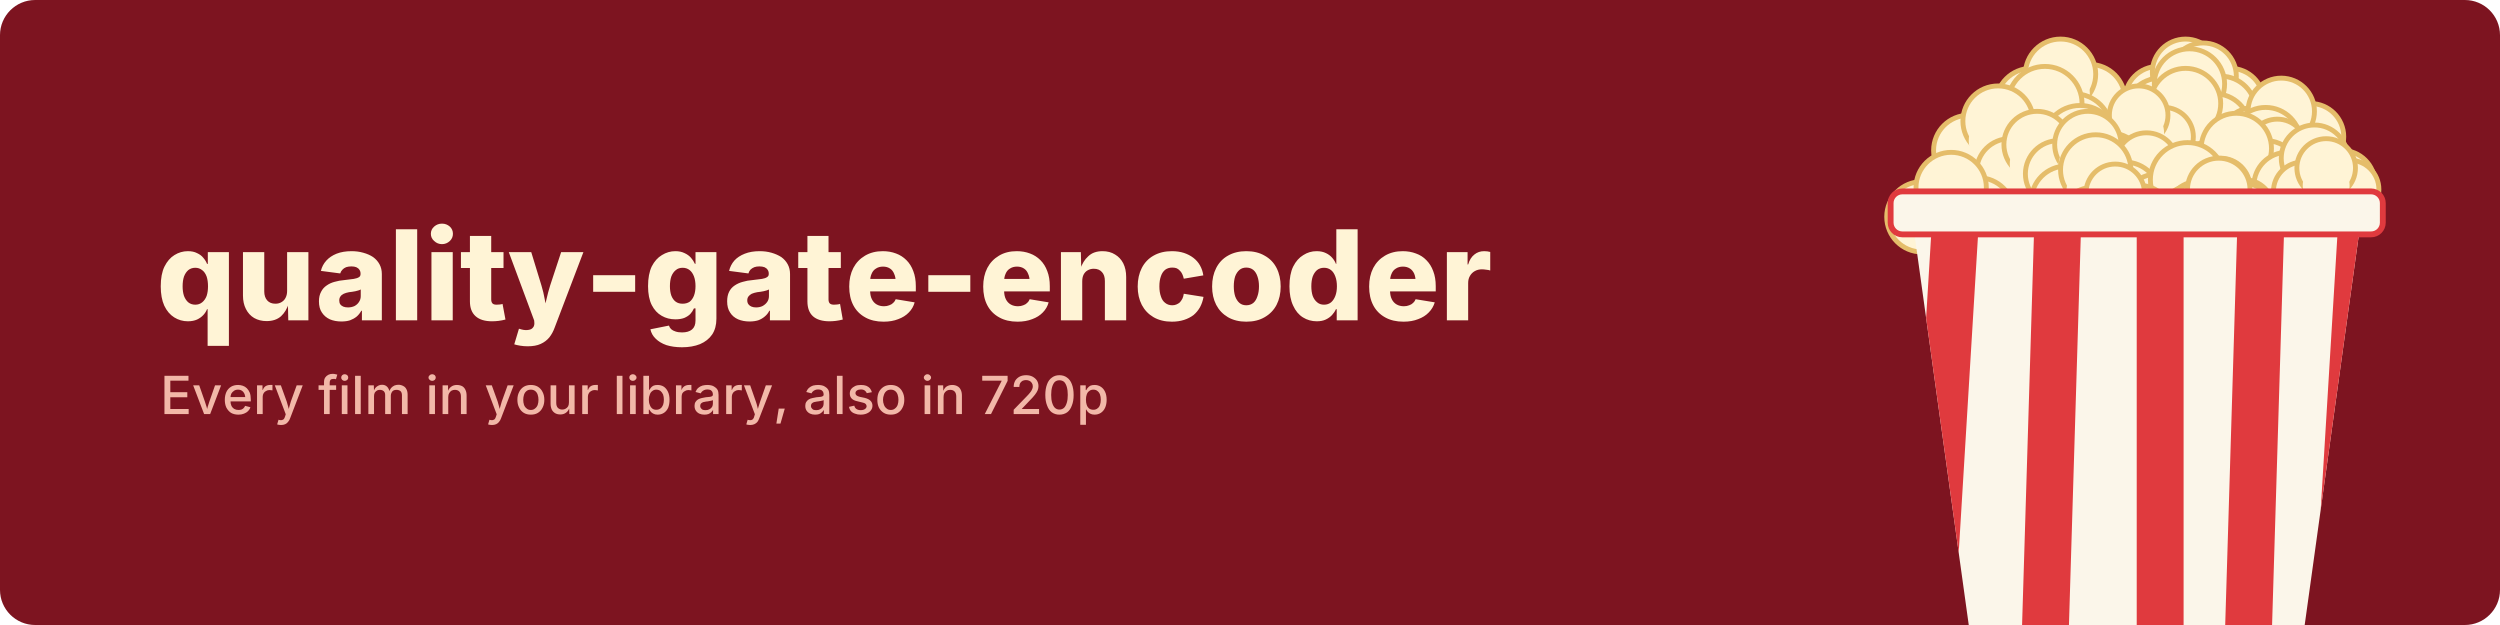
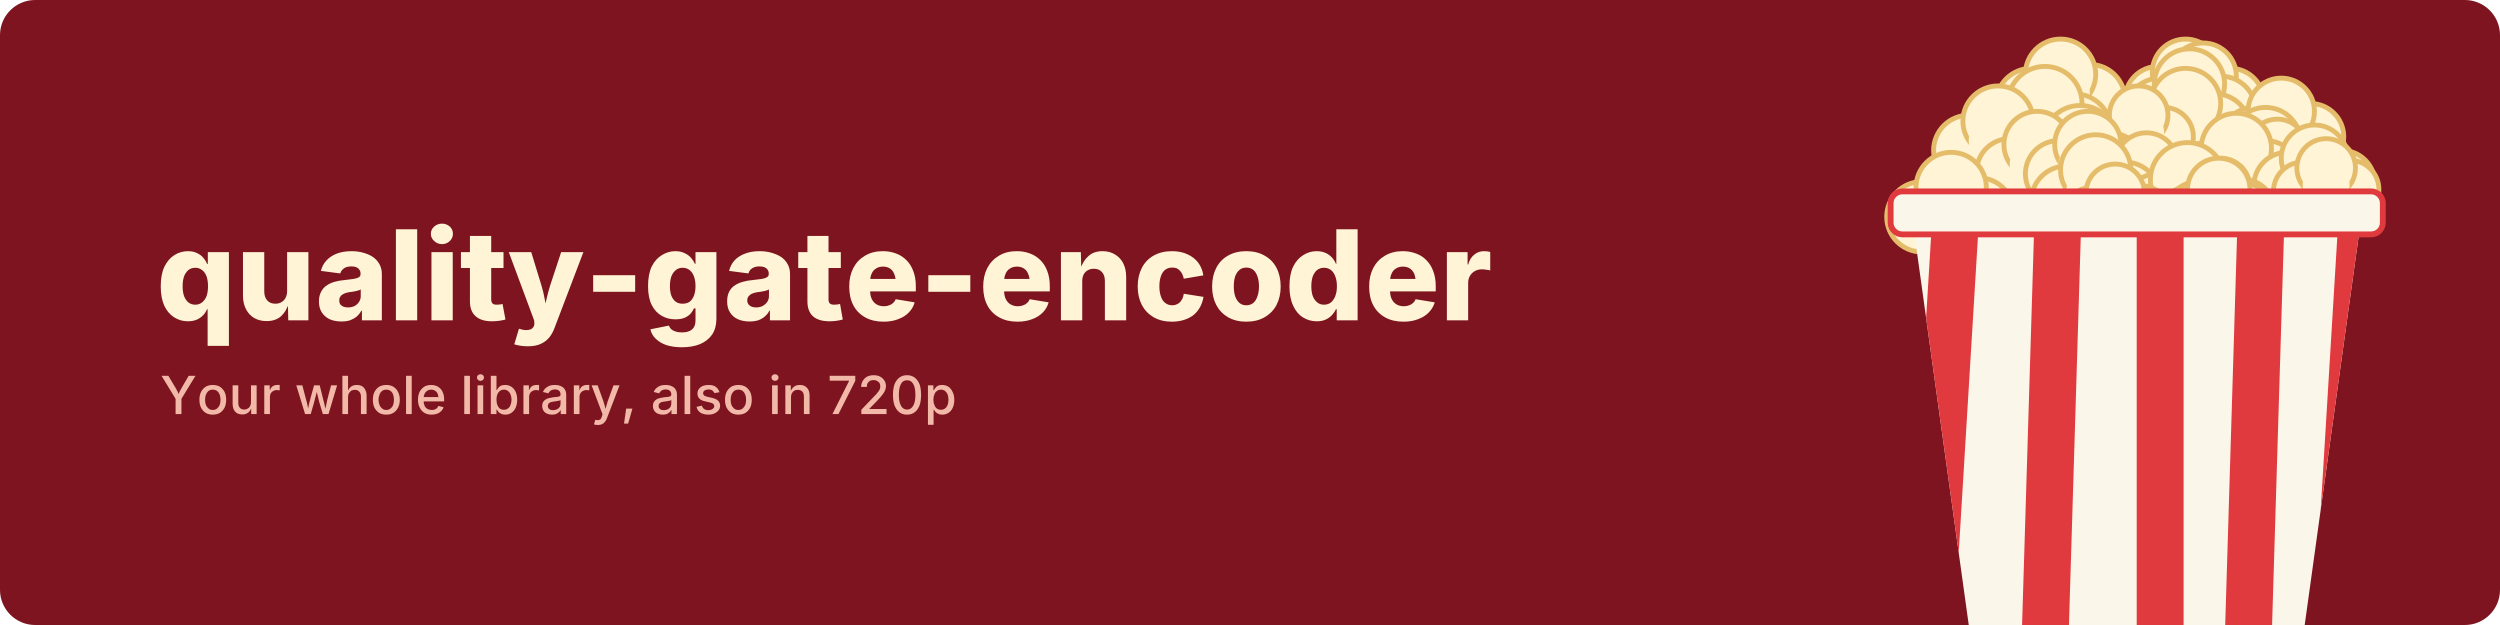
<svg xmlns="http://www.w3.org/2000/svg" viewBox="0 0 1280 320" width="1280" height="320" role="img">
  <rect width="1280" height="320" rx="18" fill="#7d1420" />
  <g fill="#fff4d6" stroke="#e5bd6a" stroke-width="2.5">
    <circle cx="1105" cy="51" r="17" />
    <circle cx="1133" cy="50" r="17" />
    <circle cx="1119" cy="37" r="17" />
  </g>
  <circle cx="1119" cy="47" r="14" fill="#fff4d6" />
  <g fill="#fff4d6" stroke="#e5bd6a" stroke-width="2.5">
    <circle cx="1040" cy="53" r="18" />
    <circle cx="1070" cy="51" r="18" />
    <circle cx="1055" cy="38" r="18" />
  </g>
  <circle cx="1055" cy="48" r="15" fill="#fff4d6" />
  <g fill="#fff4d6" stroke="#e5bd6a" stroke-width="2.5">
    <circle cx="1113" cy="53" r="17" />
    <circle cx="1142" cy="52" r="17" />
    <circle cx="1128" cy="39" r="17" />
  </g>
  <circle cx="1128" cy="49" r="14" fill="#fff4d6" />
  <g fill="#fff4d6" stroke="#e5bd6a" stroke-width="2.5">
    <circle cx="1106" cy="58" r="18" />
    <circle cx="1137" cy="57" r="18" />
    <circle cx="1121" cy="43" r="18" />
  </g>
  <circle cx="1121" cy="53" r="15" fill="#fff4d6" />
  <g fill="#fff4d6" stroke="#e5bd6a" stroke-width="2.5">
    <circle cx="1104" cy="68" r="18" />
    <circle cx="1134" cy="66" r="18" />
    <circle cx="1119" cy="53" r="18" />
  </g>
  <circle cx="1119" cy="63" r="15" fill="#fff4d6" />
  <g fill="#fff4d6" stroke="#e5bd6a" stroke-width="2.5">
    <circle cx="1031" cy="69" r="19" />
    <circle cx="1062" cy="67" r="19" />
    <circle cx="1047" cy="53" r="19" />
  </g>
  <circle cx="1047" cy="64" r="16" fill="#fff4d6" />
  <g fill="#fff4d6" stroke="#e5bd6a" stroke-width="2.5">
    <circle cx="1154" cy="72" r="17" />
    <circle cx="1183" cy="70" r="17" />
    <circle cx="1168" cy="57" r="17" />
  </g>
  <circle cx="1168" cy="68" r="14" fill="#fff4d6" />
  <g fill="#fff4d6" stroke="#e5bd6a" stroke-width="2.5">
    <circle cx="1083" cy="72" r="15" />
    <circle cx="1108" cy="70" r="15" />
    <circle cx="1095" cy="59" r="15" />
  </g>
  <circle cx="1095" cy="68" r="13" fill="#fff4d6" />
  <g fill="#fff4d6" stroke="#e5bd6a" stroke-width="2.5">
    <circle cx="1008" cy="77" r="18" />
    <circle cx="1038" cy="75" r="18" />
    <circle cx="1023" cy="62" r="18" />
  </g>
  <circle cx="1023" cy="72" r="15" fill="#fff4d6" />
  <g fill="#fff4d6" stroke="#e5bd6a" stroke-width="2.5">
    <circle cx="1049" cy="88" r="19" />
    <circle cx="1080" cy="87" r="19" />
    <circle cx="1065" cy="73" r="19" />
  </g>
  <circle cx="1065" cy="84" r="15" fill="#fff4d6" />
  <g fill="#fff4d6" stroke="#e5bd6a" stroke-width="2.5">
    <circle cx="1145" cy="88" r="18" />
    <circle cx="1175" cy="87" r="18" />
    <circle cx="1160" cy="73" r="18" />
  </g>
  <circle cx="1160" cy="84" r="15" fill="#fff4d6" />
  <g fill="#fff4d6" stroke="#e5bd6a" stroke-width="2.5">
    <circle cx="1029" cy="88" r="17" />
    <circle cx="1057" cy="87" r="17" />
    <circle cx="1043" cy="74" r="17" />
  </g>
  <circle cx="1043" cy="84" r="14" fill="#fff4d6" />
  <g fill="#fff4d6" stroke="#e5bd6a" stroke-width="2.5">
    <circle cx="1054" cy="89" r="17" />
    <circle cx="1083" cy="87" r="17" />
    <circle cx="1069" cy="74" r="17" />
  </g>
  <circle cx="1069" cy="85" r="15" fill="#fff4d6" />
  <g fill="#fff4d6" stroke="#e5bd6a" stroke-width="2.5">
    <circle cx="1153" cy="89" r="15" />
    <circle cx="1178" cy="88" r="15" />
    <circle cx="1166" cy="76" r="15" />
  </g>
  <circle cx="1166" cy="85" r="13" fill="#fff4d6" />
  <g fill="#fff4d6" stroke="#e5bd6a" stroke-width="2.5">
    <circle cx="1130" cy="91" r="18" />
    <circle cx="1160" cy="90" r="18" />
    <circle cx="1145" cy="76" r="18" />
  </g>
  <circle cx="1145" cy="87" r="15" fill="#fff4d6" />
  <g fill="#fff4d6" stroke="#e5bd6a" stroke-width="2.5">
    <circle cx="1171" cy="95" r="17" />
    <circle cx="1199" cy="94" r="17" />
    <circle cx="1185" cy="81" r="17" />
  </g>
  <circle cx="1185" cy="91" r="14" fill="#fff4d6" />
  <g fill="#fff4d6" stroke="#e5bd6a" stroke-width="2.5">
    <circle cx="1086" cy="97" r="16" />
    <circle cx="1112" cy="96" r="16" />
    <circle cx="1099" cy="84" r="16" />
  </g>
  <circle cx="1099" cy="93" r="13" fill="#fff4d6" />
  <g fill="#fff4d6" stroke="#e5bd6a" stroke-width="2.5">
    <circle cx="1179" cy="98" r="15" />
    <circle cx="1203" cy="97" r="15" />
    <circle cx="1191" cy="86" r="15" />
  </g>
  <circle cx="1191" cy="95" r="12" fill="#fff4d6" />
  <g fill="#fff4d6" stroke="#e5bd6a" stroke-width="2.5">
    <circle cx="1058" cy="103" r="18" />
    <circle cx="1088" cy="101" r="18" />
    <circle cx="1073" cy="87" r="18" />
  </g>
  <circle cx="1073" cy="98" r="15" fill="#fff4d6" />
  <g fill="#fff4d6" stroke="#e5bd6a" stroke-width="2.5">
    <circle cx="1105" cy="108" r="19" />
    <circle cx="1136" cy="106" r="19" />
    <circle cx="1120" cy="92" r="19" />
  </g>
  <circle cx="1120" cy="103" r="16" fill="#fff4d6" />
  <g fill="#fff4d6" stroke="#e5bd6a" stroke-width="2.5">
    <circle cx="1125" cy="108" r="15" />
    <circle cx="1149" cy="107" r="15" />
    <circle cx="1137" cy="96" r="15" />
  </g>
  <circle cx="1137" cy="104" r="12" fill="#fff4d6" />
  <g fill="#fff4d6" stroke="#e5bd6a" stroke-width="2.5">
    <circle cx="984" cy="111" r="18" />
    <circle cx="1013" cy="109" r="18" />
    <circle cx="999" cy="96" r="18" />
  </g>
  <circle cx="999" cy="106" r="15" fill="#fff4d6" />
  <g fill="#fff4d6" stroke="#e5bd6a" stroke-width="2.5">
    <circle cx="1122" cy="111" r="16" />
    <circle cx="1149" cy="110" r="16" />
    <circle cx="1136" cy="97" r="16" />
  </g>
  <circle cx="1136" cy="107" r="13" fill="#fff4d6" />
  <g fill="#fff4d6" stroke="#e5bd6a" stroke-width="2.5">
    <circle cx="1071" cy="111" r="15" />
    <circle cx="1096" cy="110" r="15" />
    <circle cx="1083" cy="99" r="15" />
  </g>
  <circle cx="1083" cy="107" r="13" fill="#fff4d6" />
  <clipPath id="bk">
    <path d="M978 104H1210L1180 320H1008z" />
  </clipPath>
  <g clip-path="url(#bk)">
    <rect x="960" y="100" width="270" height="230" fill="#fbf6ea" />
    <path fill="#e03a3e" d="M990 100h24l-14 230h-24z" />
    <path fill="#e03a3e" d="M1042 100h24l-7 230h-24z" />
    <path fill="#e03a3e" d="M1094 100h24l-0 230h-24z" />
    <path fill="#e03a3e" d="M1146 100h24l-7 230h-24z" />
    <path fill="#e03a3e" d="M1198 100h24l-14 230h-24z" />
  </g>
  <rect x="968" y="98" width="252" height="22" rx="6" fill="#fbf6ea" />
  <rect x="968" y="98" width="252" height="22" rx="6" fill="none" stroke="#e03a3e" stroke-width="3" />
  <path fill="#fff4d6" d="M117.2 177.1H106.3V158.3H106Q105.4 159.9 104.1 161.3Q102.8 162.7 100.9 163.6Q98.9 164.5 96.2 164.5Q92.4 164.5 89.2 162.5Q86 160.5 84.1 156.5Q82.3 152.5 82.3 146.6Q82.3 140.4 84.2 136.5Q86.2 132.5 89.3 130.6Q92.5 128.6 96.2 128.6Q99 128.6 100.9 129.6Q102.9 130.5 104.1 132Q105.4 133.5 106 135.1H106.4V129.1H117.2ZM100 156Q102 156 103.5 154.8Q105 153.6 105.8 151.5Q106.5 149.4 106.5 146.6Q106.5 143.7 105.8 141.6Q105 139.4 103.5 138.3Q102 137.1 100 137.1Q97.9 137.1 96.4 138.3Q95 139.5 94.2 141.6Q93.5 143.7 93.5 146.6Q93.5 149.4 94.2 151.5Q95 153.6 96.4 154.8Q97.9 156 100 156ZM136.5 164.4Q132.9 164.4 130.1 162.8Q127.4 161.2 125.9 158.2Q124.4 155.3 124.4 151.3V129.1H135.3V149.2Q135.3 152.1 136.8 153.8Q138.3 155.5 141 155.5Q142.8 155.5 144.1 154.7Q145.5 153.9 146.2 152.5Q147 151 147 149V129.1H157.9V164H147.6L147.4 155.2H147.9Q146.6 159.4 143.9 161.9Q141.1 164.4 136.5 164.4ZM174.8 164.6Q171.5 164.6 168.9 163.5Q166.3 162.3 164.8 160Q163.3 157.8 163.3 154.3Q163.3 151.4 164.4 149.4Q165.4 147.4 167.2 146.2Q169 144.9 171.3 144.3Q173.7 143.6 176.3 143.4Q179.3 143.1 181.1 142.8Q182.9 142.5 183.8 141.9Q184.6 141.4 184.6 140.3V140.1Q184.6 138.9 184 138.1Q183.5 137.3 182.4 136.8Q181.4 136.4 179.9 136.4Q178.4 136.4 177.2 136.8Q176 137.3 175.3 138.1Q174.5 138.9 174.2 140L164.3 138.7Q165 135.7 167.1 133.4Q169.1 131.2 172.3 129.9Q175.6 128.6 180 128.6Q183.2 128.6 186 129.4Q188.9 130.2 191 131.6Q193.1 133.1 194.3 135.3Q195.5 137.5 195.5 140.3V164H185.3V159.1H185Q184 160.9 182.6 162.1Q181.1 163.3 179.2 164Q177.3 164.6 174.8 164.6ZM178.2 157.4Q180 157.4 181.5 156.7Q183 155.9 183.8 154.6Q184.7 153.3 184.7 151.6V148.2Q184.2 148.5 183.5 148.7Q182.8 148.9 182 149.1Q181.1 149.3 180.3 149.4Q179.5 149.5 178.7 149.6Q177.1 149.9 176 150.4Q174.8 151 174.3 151.8Q173.7 152.6 173.7 153.8Q173.7 155 174.2 155.8Q174.8 156.6 175.8 157Q176.8 157.4 178.2 157.4ZM213.6 117.4V164H202.7V117.4ZM220.9 164V129.1H231.8V164ZM226.3 125Q224 125 222.3 123.4Q220.6 121.9 220.6 119.7Q220.6 117.5 222.3 116Q224 114.5 226.3 114.5Q228.6 114.5 230.3 116Q231.9 117.5 231.9 119.7Q231.9 121.9 230.3 123.4Q228.6 125 226.3 125ZM257.8 129.1V137.2H236V129.1ZM240.6 120.8H251.5V153.3Q251.5 154.7 252.2 155.4Q252.8 156 254.3 156Q254.9 156 255.9 155.9Q256.9 155.8 257.3 155.6L258.8 163.6Q256.9 164.1 255.2 164.3Q253.5 164.5 251.9 164.5Q246.4 164.5 243.5 161.9Q240.6 159.3 240.6 154.3ZM263.3 176.3 265.7 168.3 267.1 168.7Q269.1 169.2 270.6 168.9Q272.1 168.7 272.8 167.8Q273.6 167 273.6 165.5L273.5 164.1L260.5 129.1H272L277.2 146.1Q278.3 149.7 278.9 153.2Q279.5 156.7 280.3 160.8H278.1Q278.9 156.7 279.8 153.2Q280.6 149.6 281.7 146.1L287.3 129.1H298.7L284 167.7Q283 170.5 281.3 172.7Q279.5 174.9 276.8 176.1Q274.2 177.3 270.2 177.3Q268.2 177.3 266.4 177Q264.5 176.7 263.3 176.3ZM325.2 140.9V149.4H303.7V140.9ZM349.2 177.8Q344.7 177.8 341.2 176.7Q337.8 175.5 335.7 173.4Q333.6 171.4 333 168.6L342.5 166.7Q342.8 167.7 343.6 168.5Q344.5 169.3 345.8 169.7Q347.2 170.2 349.2 170.2Q352.5 170.2 354.3 168.7Q356.1 167.2 356.1 164.1V157.9H355.3Q354.6 159.5 353.4 160.8Q352.2 162 350.3 162.8Q348.4 163.5 345.8 163.5Q341.9 163.5 338.8 161.7Q335.6 159.9 333.7 156.2Q331.8 152.4 331.8 146.5Q331.8 140.4 333.7 136.4Q335.7 132.5 338.9 130.6Q342.1 128.6 345.8 128.6Q348.5 128.6 350.5 129.6Q352.5 130.5 353.8 132Q355.1 133.5 355.8 135.1H356.1V129.1H366.8V163.2Q366.8 168 364.6 171.3Q362.4 174.5 358.4 176.2Q354.4 177.8 349.2 177.8ZM349.5 155.5Q351.6 155.5 353.1 154.5Q354.5 153.4 355.3 151.4Q356.1 149.3 356.1 146.5Q356.1 143.6 355.3 141.5Q354.5 139.4 353.1 138.3Q351.6 137.1 349.5 137.1Q347.4 137.1 346 138.3Q344.5 139.5 343.7 141.6Q343 143.7 343 146.5Q343 149.3 343.7 151.3Q344.5 153.4 346 154.5Q347.4 155.5 349.5 155.5ZM383.8 164.6Q380.5 164.6 377.9 163.5Q375.2 162.3 373.8 160Q372.3 157.8 372.3 154.3Q372.3 151.4 373.3 149.4Q374.3 147.4 376.1 146.2Q378 144.9 380.3 144.3Q382.6 143.6 385.3 143.4Q388.3 143.1 390.1 142.8Q391.9 142.5 392.7 141.9Q393.6 141.4 393.6 140.3V140.1Q393.6 138.9 393 138.1Q392.5 137.3 391.4 136.8Q390.3 136.4 388.8 136.4Q387.3 136.4 386.2 136.8Q385 137.3 384.2 138.1Q383.5 138.9 383.2 140L373.3 138.7Q374 135.7 376 133.4Q378 131.2 381.3 129.9Q384.6 128.6 388.9 128.6Q392.2 128.6 395 129.4Q397.8 130.2 400 131.6Q402.1 133.1 403.3 135.3Q404.5 137.5 404.5 140.3V164H394.2V159.1H393.9Q393 160.9 391.5 162.1Q390.1 163.3 388.2 164Q386.2 164.6 383.8 164.6ZM387.1 157.4Q389 157.4 390.4 156.7Q391.9 155.9 392.8 154.6Q393.7 153.3 393.7 151.6V148.2Q393.2 148.5 392.5 148.7Q391.8 148.9 391 149.1Q390.1 149.3 389.3 149.4Q388.4 149.5 387.7 149.6Q386.1 149.9 384.9 150.4Q383.8 151 383.2 151.8Q382.6 152.6 382.6 153.8Q382.6 155 383.2 155.8Q383.8 156.6 384.8 157Q385.8 157.4 387.1 157.4ZM430.5 129.1V137.2H408.7V129.1ZM413.4 120.8H424.2V153.3Q424.2 154.7 424.9 155.4Q425.6 156 427 156Q427.6 156 428.6 155.9Q429.6 155.8 430.1 155.6L431.5 163.6Q429.6 164.1 427.9 164.3Q426.2 164.5 424.7 164.5Q419.1 164.5 416.2 161.9Q413.4 159.3 413.4 154.3ZM452.4 164.7Q446.9 164.7 443 162.5Q439 160.3 436.9 156.3Q434.8 152.3 434.8 146.7Q434.8 141.3 436.9 137.2Q439 133.2 442.9 130.9Q446.8 128.6 452 128.6Q455.7 128.6 458.8 129.8Q461.8 130.9 464.1 133.2Q466.4 135.5 467.6 138.8Q468.9 142.1 468.9 146.5V149.2H438.6V142.8H463.7L458.6 144.3Q458.6 141.9 457.8 140.2Q457.1 138.4 455.7 137.5Q454.2 136.5 452.1 136.5Q450 136.5 448.5 137.5Q447 138.4 446.3 140.1Q445.5 141.8 445.5 144.1V148.7Q445.5 151.4 446.4 153.2Q447.3 155 448.9 155.9Q450.5 156.8 452.6 156.8Q454.1 156.8 455.3 156.3Q456.5 155.9 457.3 155.1Q458.2 154.3 458.6 153.2L468.3 154.8Q467.5 157.8 465.3 160Q463.2 162.2 459.9 163.4Q456.7 164.7 452.4 164.7ZM496.8 140.9V149.4H475.3V140.9ZM521 164.7Q515.5 164.7 511.6 162.5Q507.6 160.3 505.5 156.3Q503.4 152.3 503.4 146.7Q503.4 141.3 505.5 137.2Q507.6 133.2 511.5 130.9Q515.3 128.6 520.6 128.6Q524.3 128.6 527.4 129.8Q530.4 130.9 532.7 133.2Q535 135.5 536.2 138.8Q537.5 142.1 537.5 146.5V149.2H507.2V142.8H532.3L527.2 144.3Q527.2 141.9 526.4 140.2Q525.7 138.4 524.3 137.5Q522.8 136.5 520.7 136.5Q518.6 136.5 517.1 137.5Q515.6 138.4 514.9 140.1Q514.1 141.8 514.1 144.1V148.7Q514.1 151.4 515 153.2Q515.9 155 517.5 155.9Q519.1 156.8 521.2 156.8Q522.7 156.8 523.9 156.3Q525.1 155.9 525.9 155.1Q526.8 154.3 527.2 153.2L536.9 154.8Q536.1 157.8 533.9 160Q531.8 162.2 528.5 163.4Q525.2 164.7 521 164.7ZM554.1 144.1V164H543.2V129.1H553.4L553.6 137.9H553.1Q554.4 133.7 557.2 131.2Q559.9 128.6 564.5 128.6Q568.2 128.6 570.9 130.3Q573.6 131.9 575.1 134.8Q576.6 137.8 576.6 141.8V164H565.7V143.9Q565.7 140.9 564.2 139.3Q562.7 137.6 560 137.6Q558.3 137.6 556.9 138.4Q555.6 139.1 554.8 140.6Q554.1 142 554.1 144.1ZM600 164.7Q594.6 164.7 590.6 162.4Q586.7 160.1 584.6 156.1Q582.5 152 582.5 146.7Q582.5 141.3 584.6 137.2Q586.7 133.1 590.6 130.9Q594.6 128.6 600 128.6Q603.4 128.6 606.2 129.5Q608.9 130.4 611 132Q613.1 133.6 614.4 135.9Q615.7 138.2 616.1 141L606.1 142.7Q605.8 141.3 605.3 140.3Q604.8 139.2 604 138.5Q603.3 137.7 602.3 137.3Q601.4 137 600.2 137Q598.1 137 596.6 138.1Q595.1 139.3 594.4 141.4Q593.6 143.6 593.6 146.6Q593.6 149.6 594.4 151.8Q595.1 154 596.6 155.1Q598.1 156.3 600.2 156.3Q601.4 156.3 602.3 155.9Q603.3 155.5 604.1 154.8Q604.8 154 605.4 152.9Q605.9 151.8 606.1 150.4L616.2 152Q615.7 154.9 614.4 157.3Q613.1 159.6 611.1 161.3Q609 162.9 606.2 163.8Q603.4 164.7 600 164.7ZM638.1 164.7Q632.7 164.7 628.7 162.4Q624.8 160.1 622.7 156.1Q620.6 152 620.6 146.7Q620.6 141.3 622.7 137.2Q624.8 133.1 628.7 130.9Q632.7 128.6 638.1 128.6Q643.6 128.6 647.5 130.9Q651.5 133.1 653.6 137.2Q655.7 141.3 655.7 146.7Q655.7 152 653.6 156.1Q651.5 160.1 647.5 162.4Q643.6 164.7 638.1 164.7ZM638.1 156.3Q640.2 156.3 641.7 155.1Q643.1 153.9 643.8 151.7Q644.6 149.5 644.6 146.6Q644.6 143.7 643.8 141.5Q643.1 139.4 641.7 138.2Q640.2 137 638.1 137Q636 137 634.6 138.2Q633.2 139.4 632.4 141.5Q631.7 143.7 631.7 146.6Q631.7 149.5 632.4 151.7Q633.2 153.9 634.6 155.1Q636 156.3 638.1 156.3ZM674.2 164.5Q670.3 164.5 667.1 162.5Q663.9 160.5 662.1 156.5Q660.2 152.5 660.2 146.6Q660.2 140.4 662.1 136.5Q664.1 132.5 667.3 130.6Q670.4 128.6 674.1 128.6Q676.9 128.6 678.9 129.6Q680.8 130.5 682.1 132Q683.4 133.5 684 135.1H684.2V117.4H695.1V164H684.4V158.3H684Q683.3 159.9 682 161.3Q680.7 162.7 678.8 163.6Q676.9 164.5 674.2 164.5ZM677.9 156Q680 156 681.5 154.8Q682.9 153.6 683.7 151.5Q684.5 149.4 684.5 146.6Q684.5 143.7 683.7 141.6Q682.9 139.4 681.5 138.3Q680 137.1 677.9 137.1Q675.8 137.1 674.3 138.3Q672.9 139.5 672.1 141.6Q671.4 143.7 671.4 146.6Q671.4 149.4 672.1 151.5Q672.9 153.6 674.4 154.8Q675.8 156 677.9 156ZM718.6 164.7Q713.1 164.7 709.2 162.5Q705.2 160.3 703.1 156.3Q701 152.3 701 146.7Q701 141.3 703.1 137.2Q705.2 133.2 709.1 130.9Q713 128.6 718.2 128.6Q721.9 128.6 725 129.8Q728.1 130.9 730.3 133.2Q732.6 135.5 733.8 138.8Q735.1 142.1 735.1 146.5V149.2H704.9V142.8H729.9L724.8 144.3Q724.8 141.9 724.1 140.2Q723.3 138.4 721.9 137.5Q720.4 136.5 718.3 136.5Q716.2 136.5 714.7 137.5Q713.2 138.4 712.5 140.1Q711.7 141.8 711.7 144.1V148.7Q711.7 151.4 712.6 153.2Q713.5 155 715.1 155.9Q716.7 156.8 718.8 156.8Q720.3 156.8 721.5 156.3Q722.7 155.9 723.5 155.1Q724.4 154.3 724.8 153.2L734.6 154.8Q733.7 157.8 731.5 160Q729.4 162.2 726.1 163.4Q722.9 164.7 718.6 164.7ZM740.8 164V129.1H751.4V135.4H751.7Q752.7 132 754.9 130.3Q757 128.6 759.9 128.6Q760.7 128.6 761.5 128.7Q762.3 128.8 763 129V138.5Q762.2 138.2 761 138.1Q759.7 137.9 758.7 137.9Q756.7 137.9 755.1 138.8Q753.5 139.7 752.6 141.3Q751.7 142.8 751.7 144.9V164Z" />
-   <path fill="#f2b8a8" d="M84.2 212V192.4H96.5V194.9H87.2V200.8H95.9V203.4H87.2V209.4H96.6V212ZM104.5 212 98.9 197.3H102L104.9 205.6Q105.4 207 105.8 208.4Q106.1 209.8 106.5 211.2H105.6Q106 209.8 106.3 208.4Q106.7 207 107.2 205.6L110.1 197.3H113.2L107.6 212ZM122.1 212.3Q119.9 212.3 118.3 211.4Q116.8 210.4 115.9 208.7Q115.1 207 115.1 204.7Q115.1 202.5 115.9 200.7Q116.7 199 118.3 198Q119.8 197.1 121.9 197.1Q123.1 197.1 124.3 197.5Q125.5 197.9 126.4 198.8Q127.3 199.7 127.9 201.1Q128.4 202.5 128.4 204.5V205.5H116.7V203.3H126.9L125.6 204.1Q125.6 202.7 125.2 201.7Q124.7 200.6 123.9 200.1Q123.1 199.5 121.9 199.5Q120.6 199.5 119.8 200.1Q118.9 200.7 118.4 201.6Q118 202.6 118 203.7V205.2Q118 206.7 118.5 207.8Q119 208.8 120 209.4Q120.9 209.9 122.1 209.9Q122.9 209.9 123.6 209.7Q124.3 209.4 124.7 209Q125.2 208.5 125.5 207.8L128.2 208.5Q127.9 209.6 127 210.5Q126.2 211.3 124.9 211.8Q123.7 212.3 122.1 212.3ZM131.6 212V197.3H134.4V199.6H134.6Q135 198.4 136 197.7Q137 197.1 138.3 197.1Q138.6 197.1 138.9 197.1Q139.3 197.1 139.5 197.1V199.9Q139.4 199.8 138.9 199.8Q138.5 199.7 138 199.7Q137 199.7 136.2 200.2Q135.4 200.6 135 201.3Q134.5 202.1 134.5 203.1V212ZM141.9 217.3 142.6 214.9 142.9 215Q143.6 215.2 144.2 215.1Q144.8 215 145.3 214.6Q145.7 214.1 146 213.1L146.3 212.1L140.7 197.3H143.8L146.8 205.6Q147.2 207 147.6 208.4Q147.9 209.8 148.3 211.2H147.4Q147.8 209.8 148.1 208.4Q148.5 207 148.9 205.6L151.9 197.3H155L148.6 214Q148.2 215.2 147.5 216Q146.9 216.8 146 217.2Q145.1 217.6 143.9 217.6Q143.2 217.6 142.7 217.5Q142.1 217.4 141.9 217.3ZM172.1 197.3V199.6H163.1V197.3ZM165.9 212V195.6Q165.9 194.2 166.5 193.3Q167.1 192.4 168.1 191.9Q169.1 191.4 170.3 191.4Q171.2 191.4 171.8 191.6Q172.4 191.7 172.7 191.8L172 194.2Q171.8 194.1 171.5 194Q171.2 194 170.7 194Q169.7 194 169.2 194.5Q168.8 195 168.8 196V212ZM175 212V197.3H177.9V212ZM176.5 195Q175.7 195 175.2 194.5Q174.7 194 174.7 193.3Q174.7 192.6 175.2 192.1Q175.7 191.6 176.5 191.6Q177.2 191.6 177.8 192.1Q178.3 192.6 178.3 193.3Q178.3 194 177.8 194.5Q177.2 195 176.5 195ZM184.7 192.4V212H181.8V192.4ZM188.6 212V197.3H191.4L191.5 200.7H191.2Q191.6 199.4 192.2 198.6Q192.9 197.8 193.8 197.4Q194.6 197 195.6 197Q197.2 197 198.2 198Q199.2 199 199.5 200.8H199.2Q199.5 199.6 200.2 198.7Q200.9 197.9 201.9 197.4Q202.9 197 204 197Q205.3 197 206.4 197.6Q207.5 198.1 208.1 199.3Q208.7 200.4 208.7 202.1V212H205.8V202.4Q205.8 200.9 205 200.2Q204.2 199.6 203 199.6Q202.1 199.6 201.5 199.9Q200.8 200.3 200.5 201Q200.1 201.7 200.1 202.6V212H197.2V202.2Q197.2 201 196.5 200.3Q195.7 199.6 194.5 199.6Q193.7 199.6 193.1 199.9Q192.4 200.3 191.9 201Q191.5 201.8 191.5 202.8V212ZM219.8 212V197.3H222.7V212ZM221.3 195Q220.5 195 220 194.5Q219.4 194 219.4 193.3Q219.4 192.6 220 192.1Q220.5 191.6 221.3 191.6Q222 191.6 222.6 192.1Q223.1 192.6 223.1 193.3Q223.1 194 222.6 194.5Q222 195 221.3 195ZM229.5 203.3V212H226.6V197.3H229.4L229.4 200.9H229.1Q229.7 198.9 231 198Q232.2 197.1 233.9 197.1Q235.4 197.1 236.6 197.7Q237.7 198.3 238.3 199.6Q238.9 200.8 238.9 202.6V212H236V203Q236 201.4 235.2 200.5Q234.4 199.6 232.9 199.6Q232 199.6 231.2 200Q230.4 200.5 230 201.3Q229.5 202.1 229.5 203.3ZM249.9 217.3 250.6 214.9 250.9 215Q251.6 215.2 252.2 215.1Q252.8 215 253.3 214.6Q253.7 214.1 254 213.1L254.3 212.1L248.7 197.3H251.8L254.8 205.6Q255.2 207 255.6 208.4Q255.9 209.8 256.3 211.2H255.4Q255.8 209.8 256.1 208.4Q256.5 207 256.9 205.6L259.9 197.3H263L256.6 214Q256.2 215.2 255.5 216Q254.9 216.8 254 217.2Q253.1 217.6 251.9 217.6Q251.2 217.6 250.7 217.5Q250.1 217.4 249.9 217.3ZM271.8 212.3Q269.7 212.3 268.2 211.4Q266.6 210.4 265.8 208.7Q264.9 207 264.9 204.7Q264.9 202.4 265.8 200.7Q266.6 199 268.2 198Q269.7 197.1 271.8 197.1Q273.9 197.1 275.4 198Q277 199 277.8 200.7Q278.7 202.4 278.7 204.7Q278.7 207 277.8 208.7Q277 210.4 275.4 211.4Q273.9 212.3 271.8 212.3ZM271.8 209.9Q273.1 209.9 274 209.1Q274.9 208.4 275.3 207.3Q275.7 206.1 275.7 204.7Q275.7 203.3 275.3 202.1Q274.9 200.9 274 200.2Q273.1 199.5 271.8 199.5Q270.4 199.5 269.6 200.2Q268.7 200.9 268.3 202.1Q267.9 203.3 267.9 204.7Q267.9 206.1 268.3 207.3Q268.7 208.4 269.6 209.1Q270.4 209.9 271.8 209.9ZM286.9 212.2Q285.4 212.2 284.3 211.6Q283.1 210.9 282.5 209.7Q281.9 208.4 281.9 206.6V197.3H284.8V206.3Q284.8 207.9 285.6 208.8Q286.5 209.7 287.9 209.7Q288.9 209.7 289.7 209.2Q290.4 208.8 290.9 208Q291.3 207.2 291.3 206V197.3H294.2V212H291.5L291.4 208.4H291.7Q291.1 210.4 289.8 211.3Q288.6 212.2 286.9 212.2ZM298.1 212V197.3H300.9V199.6H301.1Q301.5 198.4 302.5 197.7Q303.5 197.1 304.8 197.1Q305.1 197.1 305.5 197.1Q305.8 197.1 306.1 197.1V199.9Q305.9 199.8 305.4 199.8Q305 199.7 304.5 199.7Q303.5 199.7 302.7 200.2Q301.9 200.6 301.5 201.3Q301 202.1 301 203.1V212ZM318.7 192.4V212H315.8V192.4ZM322.6 212V197.3H325.5V212ZM324 195Q323.3 195 322.7 194.5Q322.2 194 322.2 193.3Q322.2 192.6 322.7 192.1Q323.3 191.6 324 191.6Q324.8 191.6 325.3 192.1Q325.9 192.6 325.9 193.3Q325.9 194 325.3 194.5Q324.8 195 324 195ZM336.7 212.3Q335.4 212.3 334.5 211.8Q333.7 211.4 333.2 210.8Q332.7 210.2 332.4 209.7H332.2V212H329.4V192.4H332.3V199.7H332.4Q332.7 199.2 333.2 198.6Q333.6 198 334.5 197.5Q335.3 197.1 336.7 197.1Q338.5 197.1 339.9 198Q341.2 198.9 342 200.6Q342.8 202.3 342.8 204.7Q342.8 207 342.1 208.8Q341.3 210.5 339.9 211.4Q338.5 212.3 336.7 212.3ZM336 209.8Q337.3 209.8 338.2 209.1Q339 208.5 339.5 207.3Q339.9 206.1 339.9 204.6Q339.9 203.2 339.5 202Q339 200.9 338.2 200.2Q337.3 199.5 336 199.5Q334.8 199.5 334 200.2Q333.1 200.8 332.7 202Q332.2 203.1 332.2 204.6Q332.2 206.2 332.7 207.3Q333.1 208.5 334 209.2Q334.8 209.8 336 209.8ZM346.1 212V197.3H348.9V199.6H349Q349.4 198.4 350.5 197.7Q351.5 197.1 352.8 197.1Q353 197.1 353.4 197.1Q353.8 197.1 354 197.1V199.9Q353.8 199.8 353.4 199.8Q352.9 199.7 352.5 199.7Q351.5 199.7 350.7 200.2Q349.9 200.6 349.4 201.3Q349 202.1 349 203.1V212ZM360.6 212.3Q359.2 212.3 358.1 211.8Q357 211.3 356.3 210.3Q355.6 209.3 355.6 207.8Q355.6 206.6 356.1 205.8Q356.6 205 357.4 204.5Q358.3 204 359.3 203.8Q360.3 203.6 361.3 203.4Q362.6 203.3 363.4 203.2Q364.3 203.1 364.6 202.8Q365 202.6 365 202.1V202Q365 201.2 364.7 200.6Q364.4 200.1 363.8 199.7Q363.1 199.4 362.2 199.4Q361.3 199.4 360.6 199.7Q359.9 200 359.4 200.5Q359 200.9 358.8 201.4L356.1 200.7Q356.6 199.4 357.5 198.6Q358.4 197.8 359.7 197.4Q360.9 197.1 362.2 197.1Q363.1 197.1 364.1 197.3Q365.1 197.5 365.9 198.1Q366.8 198.6 367.4 199.6Q367.9 200.6 367.9 202.2V212H365.1V210H365Q364.7 210.6 364.1 211.1Q363.6 211.6 362.7 212Q361.8 212.3 360.6 212.3ZM361.3 210Q362.5 210 363.3 209.5Q364.1 209.1 364.6 208.3Q365 207.5 365 206.7V204.8Q364.9 205 364.4 205.1Q364 205.2 363.4 205.3Q362.9 205.4 362.4 205.5Q361.8 205.5 361.5 205.6Q360.7 205.7 360 205.9Q359.3 206.2 358.9 206.6Q358.5 207.1 358.5 207.9Q358.5 208.6 358.9 209Q359.2 209.5 359.8 209.8Q360.5 210 361.3 210ZM371.8 212V197.3H374.6V199.6H374.8Q375.2 198.4 376.2 197.7Q377.2 197.1 378.5 197.1Q378.8 197.1 379.2 197.1Q379.5 197.1 379.8 197.1V199.9Q379.6 199.8 379.2 199.8Q378.7 199.7 378.2 199.7Q377.2 199.7 376.4 200.2Q375.6 200.6 375.2 201.3Q374.7 202.1 374.7 203.1V212ZM382.1 217.3 382.8 214.9 383.1 215Q383.9 215.2 384.5 215.1Q385.1 215 385.5 214.6Q386 214.1 386.2 213.1L386.5 212.1L380.9 197.3H384.1L387 205.6Q387.5 207 387.8 208.4Q388.1 209.8 388.5 211.2H387.6Q388 209.8 388.3 208.4Q388.7 207 389.2 205.6L392.1 197.3H395.3L388.8 214Q388.4 215.2 387.8 216Q387.1 216.8 386.2 217.2Q385.3 217.6 384.1 217.6Q383.4 217.6 382.9 217.5Q382.4 217.4 382.1 217.3ZM397.5 216.9 398.7 209.2H401.8L399.6 216.9ZM417.3 212.3Q415.9 212.3 414.8 211.8Q413.7 211.3 413 210.3Q412.3 209.3 412.3 207.8Q412.3 206.6 412.8 205.8Q413.3 205 414.1 204.5Q414.9 204 416 203.8Q417 203.6 418 203.4Q419.3 203.3 420.1 203.2Q420.9 203.1 421.3 202.8Q421.7 202.6 421.7 202.1V202Q421.7 201.2 421.4 200.6Q421.1 200.1 420.5 199.7Q419.8 199.4 418.9 199.4Q417.9 199.4 417.3 199.7Q416.6 200 416.1 200.5Q415.7 200.9 415.5 201.4L412.8 200.7Q413.3 199.4 414.2 198.6Q415.1 197.8 416.3 197.4Q417.6 197.1 418.9 197.1Q419.7 197.1 420.8 197.3Q421.8 197.5 422.6 198.1Q423.5 198.6 424.1 199.6Q424.6 200.6 424.6 202.2V212H421.8V210H421.7Q421.4 210.6 420.8 211.1Q420.3 211.6 419.4 212Q418.5 212.3 417.3 212.3ZM418 210Q419.2 210 420 209.5Q420.8 209.1 421.3 208.3Q421.7 207.5 421.7 206.7V204.8Q421.6 205 421.1 205.1Q420.7 205.2 420.1 205.3Q419.6 205.4 419 205.5Q418.5 205.5 418.2 205.6Q417.4 205.7 416.7 205.9Q416 206.2 415.6 206.6Q415.2 207.1 415.2 207.9Q415.2 208.6 415.6 209Q415.9 209.5 416.5 209.8Q417.2 210 418 210ZM431.4 192.4V212H428.5V192.4ZM440.6 212.3Q439 212.3 437.8 211.8Q436.5 211.4 435.7 210.5Q434.9 209.6 434.7 208.3L437.4 207.7Q437.7 208.9 438.5 209.4Q439.4 210 440.6 210Q442.1 210 442.9 209.4Q443.7 208.8 443.7 208Q443.7 207.3 443.2 206.8Q442.7 206.3 441.6 206.1L439.2 205.5Q437.1 205.1 436.1 204.1Q435.1 203.1 435.1 201.5Q435.1 200.1 435.8 199.2Q436.6 198.2 437.9 197.6Q439.1 197.1 440.8 197.1Q442.4 197.1 443.5 197.5Q444.7 198 445.4 198.8Q446.1 199.7 446.4 200.8L443.8 201.3Q443.5 200.5 442.8 200Q442.1 199.4 440.8 199.4Q439.6 199.4 438.8 199.9Q438 200.4 438 201.3Q438 202 438.6 202.5Q439.1 202.9 440.3 203.2L442.7 203.7Q444.7 204.2 445.7 205.2Q446.7 206.2 446.7 207.7Q446.7 209.1 445.9 210.1Q445.2 211.1 443.8 211.7Q442.4 212.3 440.6 212.3ZM456.1 212.3Q454 212.3 452.5 211.4Q450.9 210.4 450 208.7Q449.2 207 449.2 204.7Q449.2 202.4 450 200.7Q450.9 199 452.5 198Q454 197.1 456.1 197.1Q458.2 197.1 459.7 198Q461.3 199 462.1 200.7Q463 202.4 463 204.7Q463 207 462.1 208.7Q461.3 210.4 459.7 211.4Q458.2 212.3 456.1 212.3ZM456.1 209.9Q457.4 209.9 458.3 209.1Q459.2 208.4 459.6 207.3Q460 206.1 460 204.7Q460 203.3 459.6 202.1Q459.2 200.9 458.3 200.2Q457.4 199.5 456.1 199.5Q454.7 199.5 453.9 200.2Q453 200.9 452.6 202.1Q452.1 203.3 452.1 204.7Q452.1 206.1 452.6 207.3Q453 208.4 453.9 209.1Q454.7 209.9 456.1 209.9ZM473.4 212V197.3H476.3V212ZM474.8 195Q474.1 195 473.6 194.5Q473 194 473 193.3Q473 192.6 473.6 192.1Q474.1 191.6 474.8 191.6Q475.6 191.6 476.1 192.1Q476.7 192.6 476.7 193.3Q476.7 194 476.1 194.5Q475.6 195 474.8 195ZM483.1 203.3V212H480.2V197.3H482.9L483 200.9H482.7Q483.3 198.9 484.5 198Q485.8 197.1 487.5 197.1Q489 197.1 490.1 197.7Q491.3 198.3 491.9 199.6Q492.5 200.8 492.5 202.6V212H489.6V203Q489.6 201.4 488.8 200.5Q488 199.6 486.5 199.6Q485.5 199.6 484.8 200Q484 200.5 483.5 201.3Q483.1 202.1 483.1 203.3ZM504.2 212 512.8 195.1V194.9H502.9V192.4H515.9V195L507.4 212ZM519 212V209.8L525.7 202.9Q526.7 201.9 527.4 201Q528.1 200.2 528.4 199.4Q528.8 198.7 528.8 197.8Q528.8 196.8 528.3 196.1Q527.9 195.4 527.1 195Q526.3 194.6 525.3 194.6Q524.3 194.6 523.5 195Q522.7 195.5 522.3 196.2Q521.9 197 521.9 198.1H519Q519 196.3 519.8 194.9Q520.6 193.6 522.1 192.8Q523.5 192.1 525.4 192.1Q527.2 192.1 528.6 192.8Q530.1 193.6 530.9 194.8Q531.7 196.1 531.7 197.7Q531.7 198.8 531.3 199.8Q530.9 200.8 529.9 202.1Q528.9 203.4 527 205.3L523.2 209.3V209.4H532V212ZM542.4 212.3Q540.2 212.3 538.5 211.1Q536.9 209.9 536.1 207.6Q535.2 205.4 535.2 202.2Q535.2 199 536.1 196.7Q536.9 194.5 538.6 193.3Q540.2 192.1 542.4 192.1Q544.7 192.1 546.3 193.3Q548 194.5 548.8 196.7Q549.7 199 549.7 202.2Q549.7 205.4 548.8 207.6Q548 209.9 546.4 211.1Q544.7 212.3 542.4 212.3ZM542.4 209.7Q543.8 209.7 544.8 208.8Q545.7 207.9 546.2 206.2Q546.7 204.6 546.7 202.2Q546.7 199.8 546.2 198.1Q545.7 196.4 544.8 195.5Q543.8 194.7 542.4 194.7Q541.1 194.7 540.1 195.5Q539.2 196.4 538.7 198.1Q538.2 199.8 538.2 202.2Q538.2 204.6 538.7 206.2Q539.2 207.9 540.1 208.8Q541.1 209.7 542.4 209.7ZM553.1 217.5V197.3H555.9V199.7H556.2Q556.4 199.2 556.9 198.6Q557.4 198 558.2 197.5Q559.1 197.1 560.4 197.1Q562.2 197.1 563.6 198Q565 198.9 565.8 200.6Q566.6 202.3 566.6 204.7Q566.6 207 565.8 208.8Q565 210.5 563.6 211.4Q562.2 212.3 560.4 212.3Q559.1 212.3 558.2 211.8Q557.4 211.4 556.9 210.8Q556.4 210.2 556.2 209.7H556V217.5ZM559.8 209.8Q561.1 209.8 561.9 209.1Q562.8 208.5 563.2 207.3Q563.6 206.1 563.6 204.6Q563.6 203.2 563.2 202Q562.8 200.9 561.9 200.2Q561.1 199.5 559.8 199.5Q558.5 199.5 557.7 200.2Q556.8 200.8 556.4 202Q556 203.1 556 204.6Q556 206.2 556.4 207.3Q556.8 208.5 557.7 209.2Q558.6 209.8 559.8 209.8Z" />
+   <path fill="#f2b8a8" d="M89.9 212V204.2L82.7 192.4H86.2L89.9 198.6Q90.5 199.6 91 200.6Q91.4 201.5 91.9 202.9H91Q91.5 201.5 91.9 200.6Q92.4 199.6 93 198.6L96.6 192.4H100.1L92.9 204.2V212ZM108.9 212.3Q106.9 212.3 105.3 211.4Q103.8 210.4 102.9 208.7Q102.1 207 102.1 204.7Q102.1 202.4 102.9 200.7Q103.8 199 105.3 198Q106.9 197.1 108.9 197.1Q111 197.1 112.6 198Q114.1 199 115 200.7Q115.8 202.4 115.8 204.7Q115.8 207 115 208.7Q114.1 210.4 112.6 211.4Q111 212.3 108.9 212.3ZM108.9 209.9Q110.3 209.9 111.2 209.1Q112 208.4 112.5 207.3Q112.9 206.1 112.9 204.7Q112.9 203.3 112.5 202.1Q112 200.9 111.2 200.2Q110.3 199.5 108.9 199.5Q107.6 199.5 106.7 200.2Q105.9 200.9 105.4 202.1Q105 203.3 105 204.7Q105 206.1 105.4 207.3Q105.9 208.4 106.7 209.1Q107.6 209.9 108.9 209.9ZM124.1 212.2Q122.6 212.2 121.4 211.6Q120.3 210.9 119.7 209.7Q119.1 208.4 119.1 206.6V197.3H122V206.3Q122 207.9 122.8 208.8Q123.6 209.7 125.1 209.7Q126.1 209.7 126.8 209.2Q127.6 208.8 128 208Q128.5 207.2 128.5 206V197.3H131.4V212H128.6L128.6 208.4H128.9Q128.2 210.4 127 211.3Q125.8 212.2 124.1 212.2ZM135.3 212V197.3H138.1V199.6H138.3Q138.7 198.4 139.7 197.7Q140.7 197.1 142 197.1Q142.3 197.1 142.6 197.1Q143 197.1 143.2 197.1V199.9Q143.1 199.8 142.6 199.8Q142.2 199.7 141.7 199.7Q140.7 199.7 139.9 200.2Q139.1 200.6 138.7 201.3Q138.2 202.1 138.2 203.1V212ZM156.2 212 151.7 197.3H154.8L156.4 203.4Q156.8 204.7 157.2 206.4Q157.6 208.1 158 210.2H157.6Q157.9 208.2 158.3 206.5Q158.8 204.8 159.1 203.4L160.8 197.3H163.7L165.2 203.4Q165.6 204.8 166 206.5Q166.4 208.1 166.8 210.2H166.4Q166.8 208.2 167.2 206.5Q167.5 204.8 167.9 203.4L169.5 197.3H172.6L168.2 212H165.3L163.4 205.7Q163.2 204.7 162.9 203.6Q162.6 202.6 162.4 201.5Q162.1 200.4 161.9 199.3H162.5Q162.2 200.4 162 201.5Q161.7 202.6 161.4 203.7Q161.2 204.7 160.9 205.7L159.1 212ZM178.2 203.3V212H175.3V192.4H178.2V200.9H177.8Q178.5 198.9 179.7 198Q180.9 197.1 182.7 197.1Q184.2 197.1 185.3 197.7Q186.4 198.3 187 199.6Q187.7 200.8 187.7 202.6V212H184.8V203Q184.8 201.4 183.9 200.5Q183.1 199.6 181.7 199.6Q180.7 199.6 179.9 200Q179.1 200.5 178.7 201.3Q178.2 202.1 178.2 203.3ZM197.8 212.3Q195.7 212.3 194.1 211.4Q192.6 210.4 191.7 208.7Q190.9 207 190.9 204.7Q190.9 202.4 191.7 200.7Q192.6 199 194.1 198Q195.7 197.1 197.8 197.1Q199.9 197.1 201.4 198Q203 199 203.8 200.7Q204.7 202.4 204.7 204.7Q204.7 207 203.8 208.7Q203 210.4 201.4 211.4Q199.9 212.3 197.8 212.3ZM197.8 209.9Q199.1 209.9 200 209.1Q200.9 208.4 201.3 207.3Q201.7 206.1 201.7 204.7Q201.7 203.3 201.3 202.1Q200.9 200.9 200 200.2Q199.1 199.5 197.8 199.5Q196.4 199.5 195.6 200.2Q194.7 200.9 194.3 202.1Q193.8 203.3 193.8 204.7Q193.8 206.1 194.3 207.3Q194.7 208.4 195.6 209.1Q196.4 209.9 197.8 209.9ZM210.8 192.4V212H207.9V192.4ZM221 212.3Q218.9 212.3 217.3 211.4Q215.7 210.4 214.9 208.7Q214 207 214 204.7Q214 202.5 214.8 200.7Q215.7 199 217.2 198Q218.7 197.1 220.8 197.1Q222 197.1 223.2 197.5Q224.4 197.9 225.3 198.8Q226.3 199.7 226.8 201.1Q227.4 202.5 227.4 204.5V205.5H215.6V203.3H225.9L224.5 204.1Q224.5 202.7 224.1 201.7Q223.7 200.6 222.8 200.1Q222 199.5 220.8 199.5Q219.6 199.5 218.7 200.1Q217.8 200.7 217.4 201.6Q216.9 202.6 216.9 203.7V205.2Q216.9 206.7 217.4 207.8Q217.9 208.8 218.9 209.4Q219.8 209.9 221.1 209.9Q221.9 209.9 222.5 209.7Q223.2 209.4 223.7 209Q224.2 208.5 224.4 207.8L227.1 208.5Q226.8 209.6 225.9 210.5Q225.1 211.3 223.9 211.8Q222.6 212.3 221 212.3ZM240.6 192.4V212H237.7V192.4ZM244.5 212V197.3H247.4V212ZM246 195Q245.3 195 244.7 194.5Q244.2 194 244.2 193.3Q244.2 192.6 244.7 192.1Q245.3 191.6 246 191.6Q246.8 191.6 247.3 192.1Q247.8 192.6 247.8 193.3Q247.8 194 247.3 194.5Q246.8 195 246 195ZM258.7 212.3Q257.3 212.3 256.5 211.8Q255.6 211.4 255.1 210.8Q254.7 210.2 254.4 209.7H254.2V212H251.3V192.4H254.2V199.7H254.4Q254.7 199.2 255.1 198.6Q255.6 198 256.4 197.5Q257.3 197.1 258.7 197.1Q260.4 197.1 261.8 198Q263.2 198.9 264 200.6Q264.8 202.3 264.8 204.7Q264.8 207 264 208.8Q263.2 210.5 261.8 211.4Q260.5 212.3 258.7 212.3ZM258 209.8Q259.3 209.8 260.1 209.1Q261 208.5 261.4 207.3Q261.9 206.1 261.9 204.6Q261.9 203.2 261.4 202Q261 200.9 260.1 200.2Q259.3 199.5 258 199.5Q256.8 199.5 255.9 200.2Q255.1 200.8 254.6 202Q254.2 203.1 254.2 204.6Q254.2 206.2 254.6 207.3Q255.1 208.5 255.9 209.2Q256.8 209.8 258 209.8ZM268 212V197.3H270.8V199.6H271Q271.4 198.4 272.4 197.7Q273.4 197.1 274.7 197.1Q275 197.1 275.4 197.1Q275.7 197.1 276 197.1V199.9Q275.8 199.8 275.3 199.8Q274.9 199.7 274.4 199.7Q273.4 199.7 272.6 200.2Q271.8 200.6 271.4 201.3Q270.9 202.1 270.9 203.1V212ZM282.6 212.3Q281.2 212.3 280.1 211.8Q278.9 211.3 278.3 210.3Q277.6 209.3 277.6 207.8Q277.6 206.6 278.1 205.8Q278.6 205 279.4 204.5Q280.2 204 281.2 203.8Q282.2 203.6 283.3 203.4Q284.6 203.3 285.4 203.2Q286.2 203.1 286.6 202.8Q287 202.6 287 202.1V202Q287 201.2 286.7 200.6Q286.4 200.1 285.7 199.7Q285.1 199.4 284.2 199.4Q283.2 199.4 282.5 199.7Q281.8 200 281.4 200.5Q281 200.9 280.8 201.4L278 200.7Q278.5 199.4 279.5 198.6Q280.4 197.8 281.6 197.4Q282.8 197.1 284.1 197.1Q285 197.1 286 197.3Q287 197.5 287.9 198.1Q288.8 198.6 289.3 199.6Q289.9 200.6 289.9 202.2V212H287.1V210H287Q286.7 210.6 286.1 211.1Q285.5 211.6 284.7 212Q283.8 212.3 282.6 212.3ZM283.2 210Q284.4 210 285.3 209.5Q286.1 209.1 286.6 208.3Q287 207.5 287 206.7V204.8Q286.9 205 286.4 205.1Q286 205.2 285.4 205.3Q284.8 205.4 284.3 205.5Q283.8 205.5 283.4 205.6Q282.6 205.7 282 205.9Q281.3 206.2 280.9 206.6Q280.5 207.1 280.5 207.9Q280.5 208.6 280.8 209Q281.2 209.5 281.8 209.8Q282.4 210 283.2 210ZM293.8 212V197.3H296.6V199.6H296.8Q297.2 198.4 298.2 197.7Q299.2 197.1 300.5 197.1Q300.8 197.1 301.1 197.1Q301.5 197.1 301.7 197.1V199.9Q301.6 199.8 301.1 199.8Q300.7 199.7 300.2 199.7Q299.2 199.7 298.4 200.2Q297.6 200.6 297.2 201.3Q296.7 202.1 296.7 203.1V212ZM304.1 217.3 304.8 214.9 305.1 215Q305.8 215.2 306.4 215.1Q307 215 307.5 214.6Q307.9 214.1 308.2 213.1L308.5 212.1L302.9 197.3H306L309 205.6Q309.4 207 309.8 208.4Q310.1 209.8 310.5 211.2H309.6Q310 209.8 310.3 208.4Q310.7 207 311.1 205.6L314.1 197.3H317.2L310.8 214Q310.4 215.2 309.7 216Q309.1 216.8 308.2 217.2Q307.3 217.6 306.1 217.6Q305.4 217.6 304.9 217.5Q304.3 217.4 304.1 217.3ZM319.5 216.9 320.6 209.2H323.8L321.6 216.9ZM339.3 212.3Q337.9 212.3 336.8 211.8Q335.6 211.3 335 210.3Q334.3 209.3 334.3 207.8Q334.3 206.6 334.8 205.8Q335.3 205 336.1 204.5Q336.9 204 337.9 203.8Q338.9 203.6 340 203.4Q341.3 203.3 342.1 203.2Q342.9 203.1 343.3 202.8Q343.7 202.6 343.7 202.1V202Q343.7 201.2 343.4 200.6Q343.1 200.1 342.4 199.7Q341.8 199.4 340.9 199.4Q339.9 199.4 339.2 199.7Q338.5 200 338.1 200.5Q337.7 200.9 337.5 201.4L334.7 200.7Q335.2 199.4 336.2 198.6Q337.1 197.8 338.3 197.4Q339.5 197.1 340.8 197.1Q341.7 197.1 342.7 197.3Q343.7 197.5 344.6 198.1Q345.5 198.6 346 199.6Q346.6 200.6 346.6 202.2V212H343.8V210H343.6Q343.4 210.6 342.8 211.1Q342.2 211.6 341.4 212Q340.5 212.3 339.3 212.3ZM339.9 210Q341.1 210 342 209.5Q342.8 209.1 343.3 208.3Q343.7 207.5 343.7 206.7V204.8Q343.5 205 343.1 205.1Q342.7 205.2 342.1 205.3Q341.5 205.4 341 205.5Q340.5 205.5 340.1 205.6Q339.3 205.7 338.6 205.9Q338 206.2 337.6 206.6Q337.2 207.1 337.2 207.9Q337.2 208.6 337.5 209Q337.9 209.5 338.5 209.8Q339.1 210 339.9 210ZM353.4 192.4V212H350.5V192.4ZM362.6 212.3Q361 212.3 359.7 211.8Q358.5 211.4 357.7 210.5Q356.9 209.6 356.6 208.3L359.4 207.7Q359.7 208.9 360.5 209.4Q361.3 210 362.6 210Q364 210 364.8 209.4Q365.7 208.8 365.7 208Q365.7 207.3 365.2 206.8Q364.7 206.3 363.6 206.1L361.1 205.5Q359.1 205.1 358.1 204.1Q357.1 203.1 357.1 201.5Q357.1 200.1 357.8 199.2Q358.5 198.2 359.8 197.6Q361.1 197.1 362.8 197.1Q364.4 197.1 365.5 197.5Q366.6 198 367.3 198.8Q368 199.7 368.4 200.8L365.8 201.3Q365.5 200.5 364.8 200Q364.1 199.4 362.8 199.4Q361.6 199.4 360.8 199.9Q360 200.4 360 201.3Q360 202 360.5 202.5Q361.1 202.9 362.3 203.2L364.6 203.7Q366.7 204.2 367.7 205.2Q368.7 206.2 368.7 207.7Q368.7 209.1 367.9 210.1Q367.1 211.1 365.8 211.7Q364.4 212.3 362.6 212.3ZM378 212.3Q376 212.3 374.4 211.4Q372.9 210.4 372 208.7Q371.2 207 371.2 204.7Q371.2 202.4 372 200.7Q372.9 199 374.4 198Q376 197.1 378 197.1Q380.1 197.1 381.7 198Q383.2 199 384.1 200.7Q384.9 202.4 384.9 204.7Q384.9 207 384.1 208.7Q383.2 210.4 381.7 211.4Q380.1 212.3 378 212.3ZM378 209.9Q379.4 209.9 380.3 209.1Q381.1 208.4 381.6 207.3Q382 206.1 382 204.7Q382 203.3 381.6 202.1Q381.1 200.9 380.3 200.2Q379.4 199.5 378 199.5Q376.7 199.5 375.8 200.2Q375 200.9 374.5 202.1Q374.1 203.3 374.1 204.7Q374.1 206.1 374.5 207.3Q375 208.4 375.8 209.1Q376.7 209.9 378 209.9ZM395.3 212V197.3H398.2V212ZM396.8 195Q396.1 195 395.5 194.5Q395 194 395 193.3Q395 192.6 395.5 192.1Q396.1 191.6 396.8 191.6Q397.6 191.6 398.1 192.1Q398.6 192.6 398.6 193.3Q398.6 194 398.1 194.5Q397.6 195 396.8 195ZM405 203.3V212H402.1V197.3H404.9L404.9 200.9H404.6Q405.3 198.9 406.5 198Q407.7 197.1 409.5 197.1Q411 197.1 412.1 197.7Q413.2 198.3 413.9 199.6Q414.5 200.8 414.5 202.6V212H411.6V203Q411.6 201.4 410.8 200.5Q409.9 199.6 408.5 199.6Q407.5 199.6 406.7 200Q405.9 200.5 405.5 201.3Q405 202.1 405 203.3ZM426.2 212 434.7 195.1V194.9H424.8V192.4H437.9V195L429.3 212ZM441 212V209.8L447.6 202.9Q448.7 201.9 449.3 201Q450 200.2 450.4 199.4Q450.7 198.7 450.7 197.8Q450.7 196.8 450.3 196.1Q449.8 195.4 449 195Q448.3 194.6 447.3 194.6Q446.2 194.6 445.4 195Q444.7 195.5 444.2 196.2Q443.8 197 443.8 198.1H440.9Q440.9 196.3 441.8 194.9Q442.6 193.6 444 192.8Q445.5 192.1 447.3 192.1Q449.2 192.1 450.6 192.8Q452 193.6 452.8 194.8Q453.6 196.1 453.6 197.7Q453.6 198.8 453.2 199.8Q452.8 200.8 451.8 202.1Q450.8 203.4 449 205.3L445.1 209.3V209.4H453.9V212ZM464.4 212.3Q462.1 212.3 460.5 211.1Q458.9 209.9 458 207.6Q457.2 205.4 457.2 202.2Q457.2 199 458 196.7Q458.9 194.5 460.5 193.3Q462.1 192.1 464.4 192.1Q466.7 192.1 468.3 193.3Q469.9 194.5 470.8 196.7Q471.6 199 471.6 202.2Q471.6 205.4 470.8 207.6Q469.9 209.9 468.3 211.1Q466.7 212.3 464.4 212.3ZM464.4 209.7Q465.8 209.7 466.7 208.8Q467.7 207.9 468.2 206.2Q468.7 204.6 468.7 202.2Q468.7 199.8 468.2 198.1Q467.7 196.4 466.7 195.5Q465.8 194.7 464.4 194.7Q463.1 194.7 462.1 195.5Q461.2 196.4 460.7 198.1Q460.2 199.8 460.2 202.2Q460.2 204.6 460.7 206.2Q461.2 207.9 462.1 208.8Q463.1 209.7 464.4 209.7ZM475.1 217.5V197.3H477.9V199.7H478.1Q478.4 199.2 478.9 198.6Q479.3 198 480.2 197.5Q481 197.1 482.4 197.1Q484.2 197.1 485.6 198Q486.9 198.9 487.7 200.6Q488.6 202.3 488.6 204.7Q488.6 207 487.8 208.8Q487 210.5 485.6 211.4Q484.2 212.3 482.4 212.3Q481.1 212.3 480.2 211.8Q479.4 211.4 478.9 210.8Q478.4 210.2 478.1 209.7H478V217.5ZM481.8 209.8Q483 209.8 483.9 209.1Q484.7 208.5 485.2 207.3Q485.6 206.1 485.6 204.6Q485.6 203.2 485.2 202Q484.7 200.9 483.9 200.2Q483 199.5 481.8 199.5Q480.5 199.5 479.7 200.2Q478.8 200.8 478.4 202Q477.9 203.1 477.9 204.6Q477.9 206.2 478.4 207.3Q478.8 208.5 479.7 209.2Q480.5 209.8 481.8 209.8Z" />
</svg>
